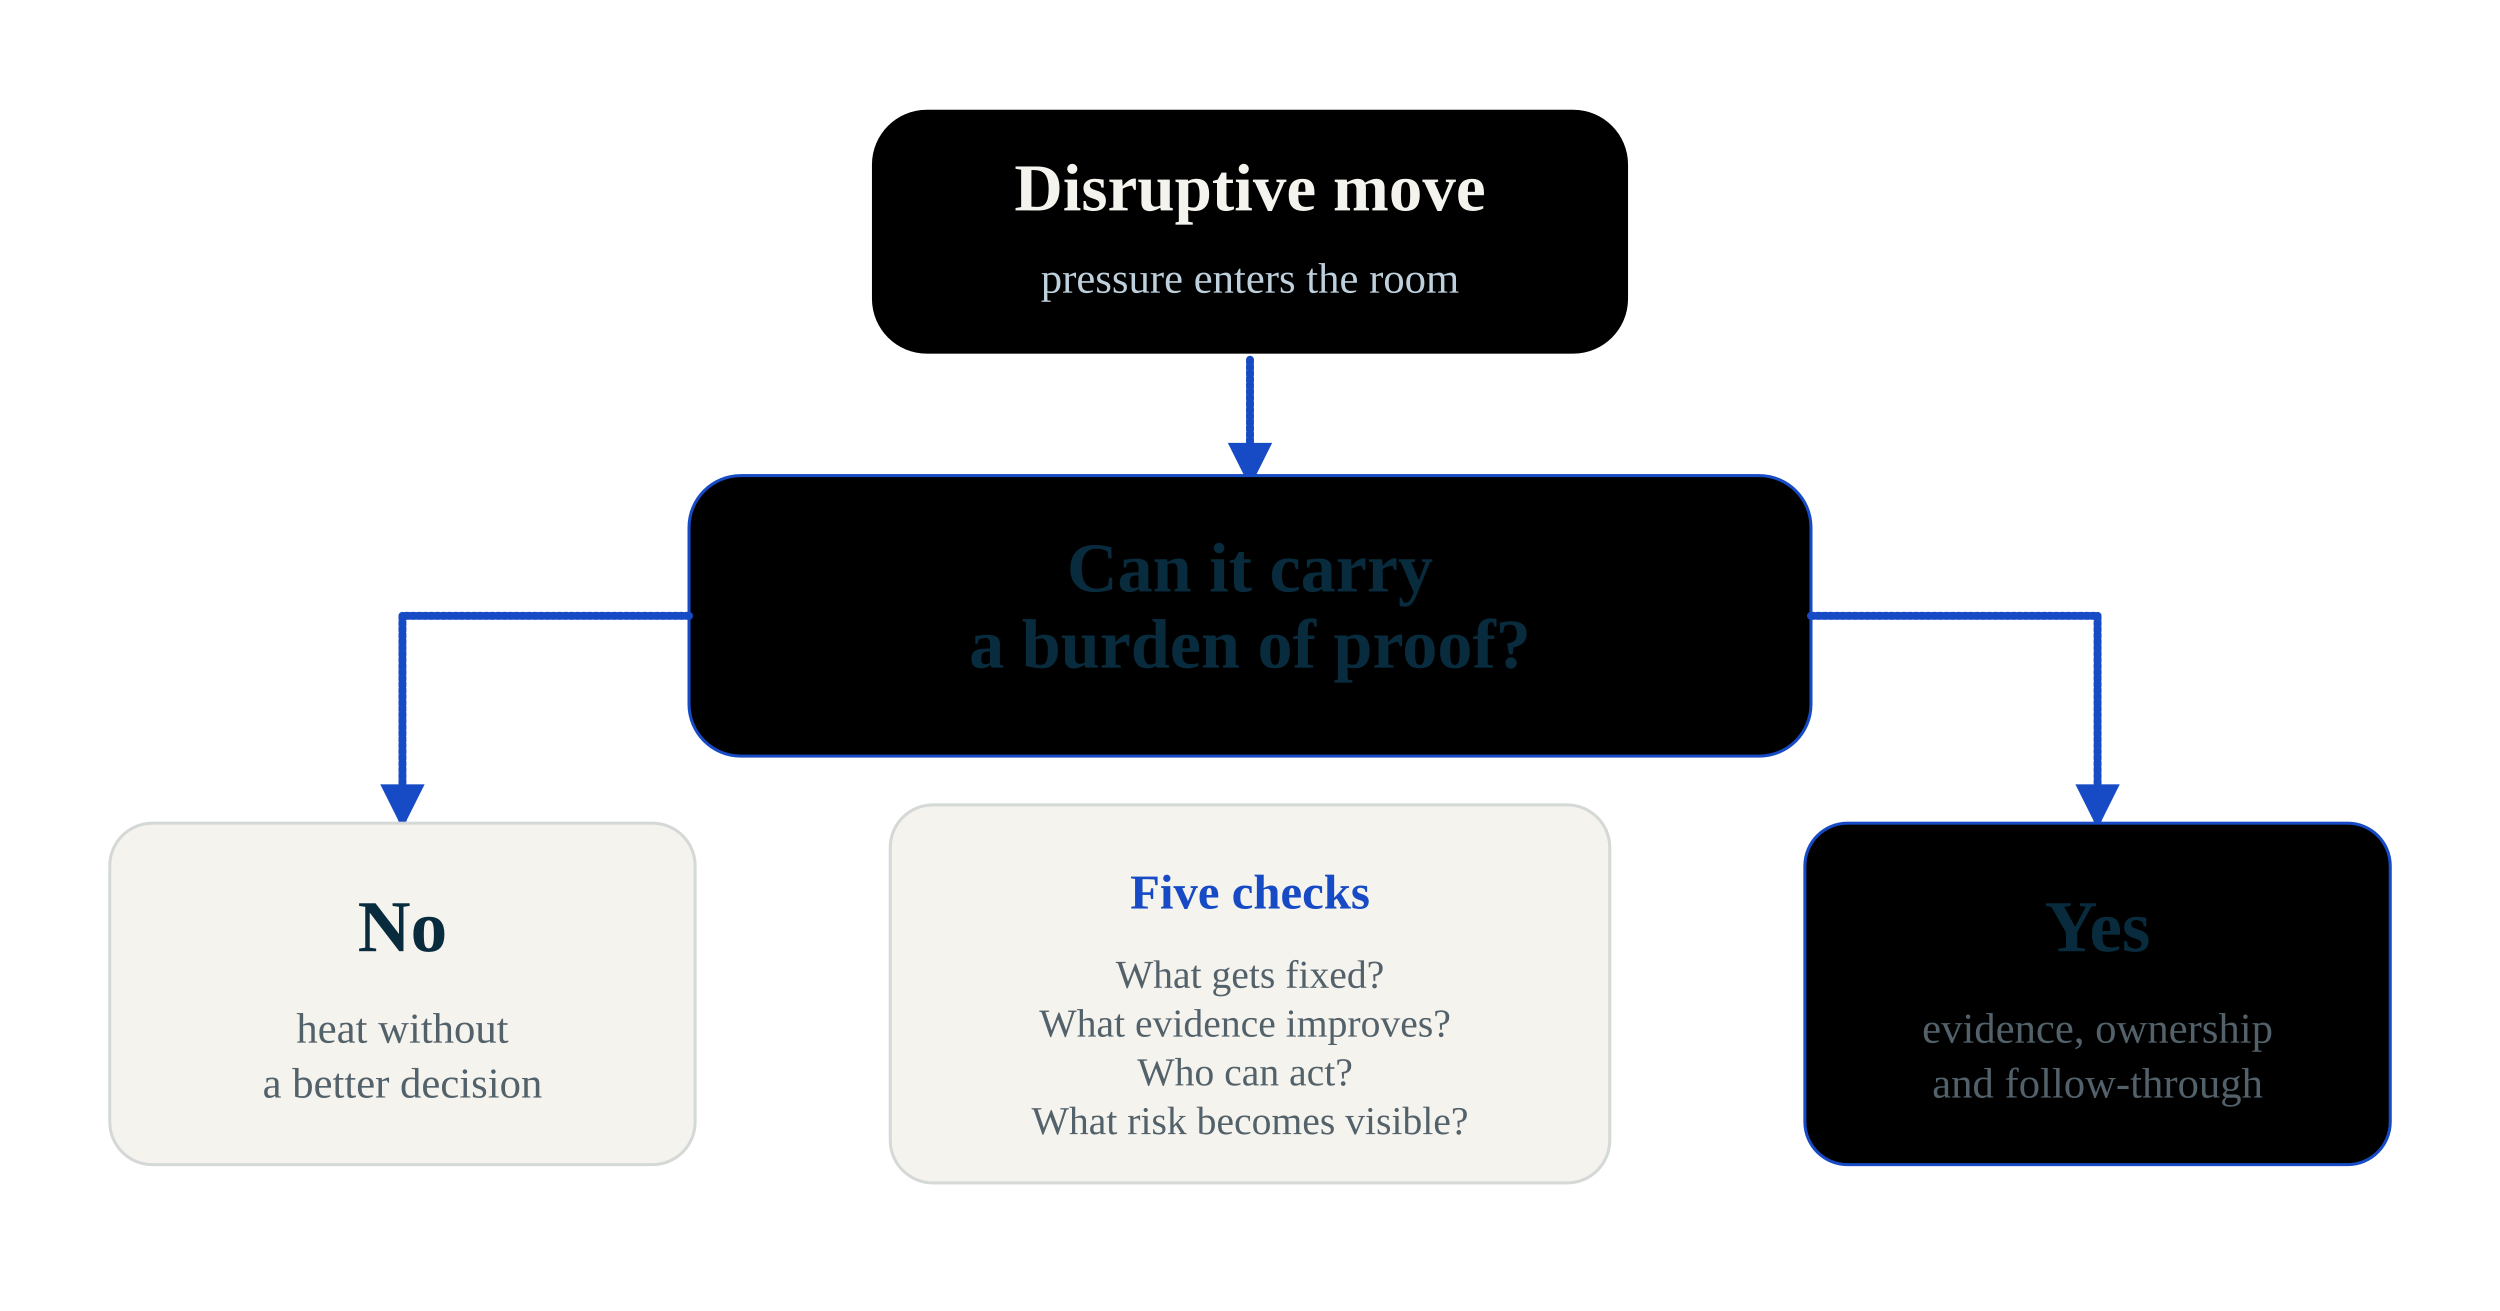
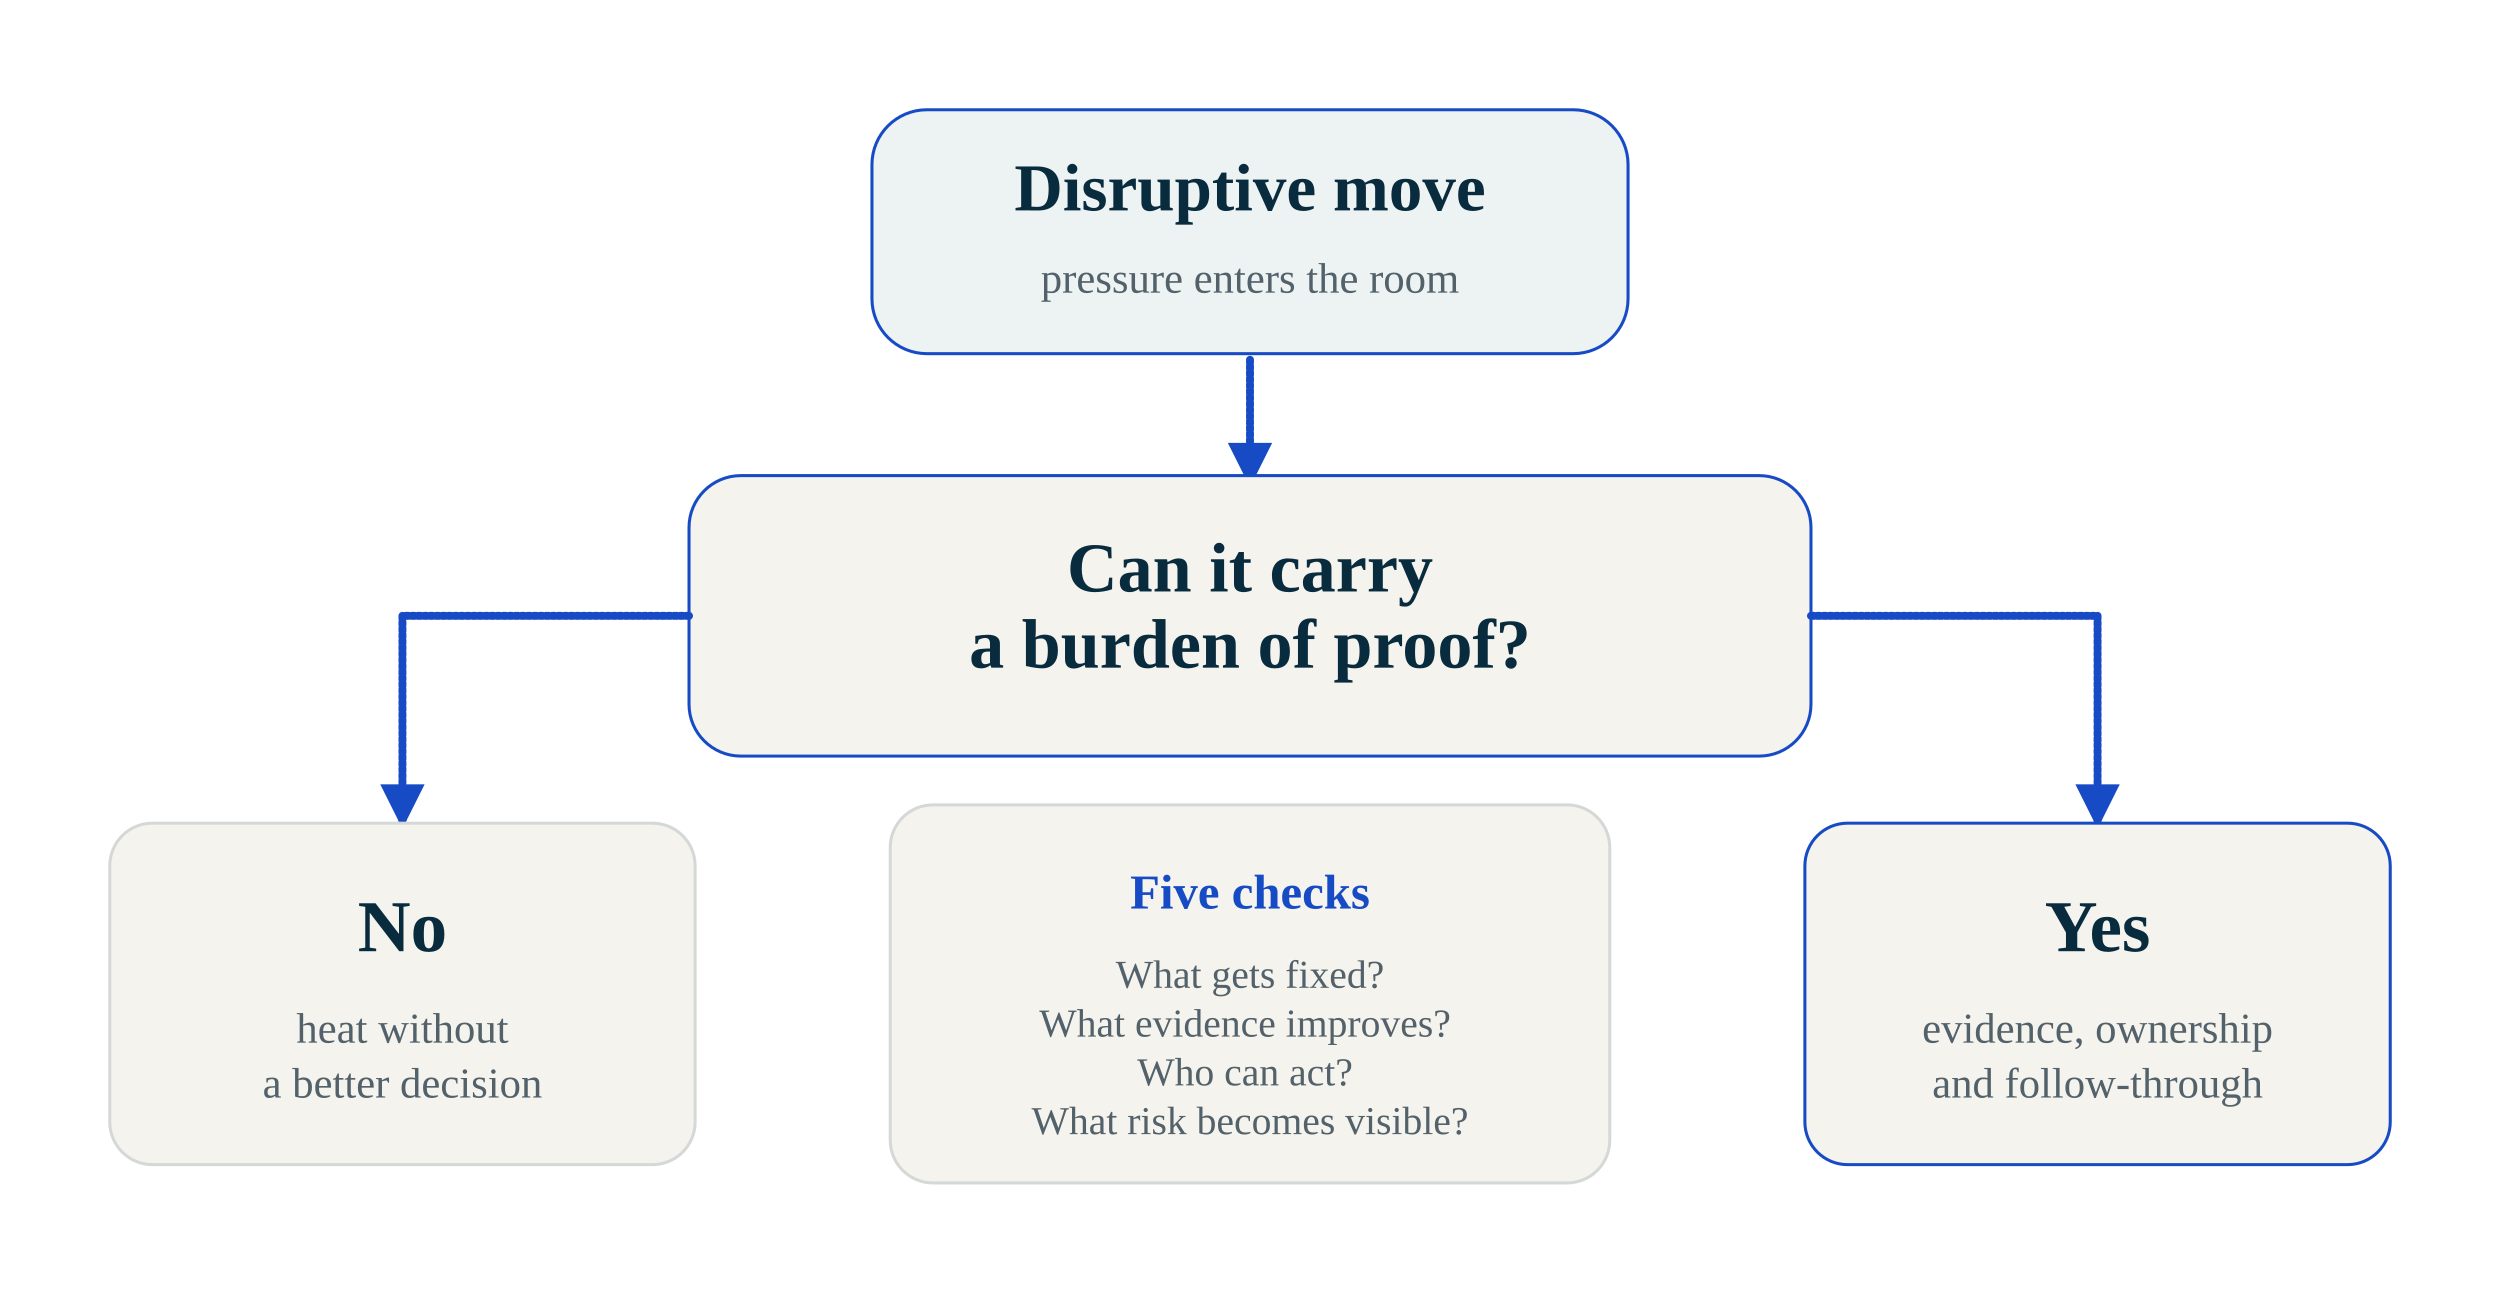
<svg xmlns="http://www.w3.org/2000/svg" id="hc-proof-w" class="systems-graphic head-clouds-graphic" width="820" height="430" viewBox="0 0 820 430" role="img" aria-labelledby="hc-proof-w-title hc-proof-w-desc" style="font-family:var(--font-body,Inter,Arial,sans-serif)">
  <style>
.hc-draw{stroke-dasharray:1;stroke-dashoffset:0;animation:hc-draw 3.4s ease both}
.hc-reveal{opacity:1;animation:hc-reveal .9s ease both;transform-box:fill-box;transform-origin:center}
.hc-pulse{animation:hc-pulse 3.8s ease both;transform-box:fill-box;transform-origin:center}
.hc-soft{stroke:var(--line,#d4d9d7)}
@keyframes hc-draw{0%,12%{stroke-dashoffset:1}82%,100%{stroke-dashoffset:0}}
@keyframes hc-reveal{0%{opacity:.08;transform:translateY(8px)}100%{opacity:1;transform:translateY(0)}}
@keyframes hc-pulse{0%{opacity:.45;transform:scale(.98)}35%,100%{opacity:1;transform:scale(1)}}
@media(prefers-reduced-motion:reduce){.vs-motion{animation:none!important}}
</style>
  <defs>
    <marker id="hc-proof-w-arrow" viewBox="0 0 10 10" refX="8" refY="5" markerWidth="7" markerHeight="7" orient="auto">
      <path d="M1 1 L9 5 L1 9 Z" fill="var(--figure-accent,#174bc5)" />
    </marker>
  </defs>
  <g class="vs-motion hc-reveal" style="animation-delay:0s">
-     <rect x="286" y="36" width="248" height="80" rx="18" fill="var(--figure-deep,var(--deep,#092b3e))" stroke="var(--figure-deep,var(--deep,#092b3e))" />
-     <text x="410" y="69" font-size="22" fill="var(--figure-on-deep,#f5f3ed)" text-anchor="middle" font-weight="700" style="font-family:var(--font-body,'Inter',Arial,sans-serif);letter-spacing:0">Disruptive move</text>
-     <text x="410" y="96" font-size="14" fill="var(--figure-soft-on-deep,#bed0dc)" text-anchor="middle" font-weight="400" style="font-family:var(--font-body,'Inter',Arial,sans-serif);letter-spacing:0">pressure enters the room</text>
+     <rect x="286" y="36" width="248" height="80" rx="18" fill="var(--figure-tint,#edf2f3)" stroke="var(--figure-accent,#174bc5)" />
+     <text x="410" y="69" font-size="22" fill="var(--text,#092b3e)" text-anchor="middle" font-weight="700" style="font-family:var(--font-body,'Inter',Arial,sans-serif);letter-spacing:0">Disruptive move</text>
+     <text x="410" y="96" font-size="14" fill="var(--text-dim,#52616a)" text-anchor="middle" font-weight="400" style="font-family:var(--font-body,'Inter',Arial,sans-serif);letter-spacing:0">pressure enters the room</text>
  </g>
  <path d="M410 118 V158" fill="none" stroke="var(--figure-accent,#174bc5)" stroke-width="2.6" stroke-linecap="round" stroke-linejoin="round" pathLength="1" class="vs-motion hc-draw" style="animation-delay:0.35s" marker-end="url(#hc-proof-w-arrow)" />
  <g class="vs-motion hc-reveal" style="animation-delay:0.7s">
-     <rect x="226" y="156" width="368" height="92" rx="17" fill="color-mix(in srgb, var(--figure-accent,#174bc5) 12%, transparent)" stroke="var(--figure-accent,#174bc5)" />
+     <rect x="226" y="156" width="368" height="92" rx="17" fill="var(--surface,#f5f3ed)" stroke="var(--figure-accent,#174bc5)" />
    <text x="410" y="194" font-size="23" fill="var(--text,#092b3e)" text-anchor="middle" font-weight="700" style="font-family:var(--font-body,'Inter',Arial,sans-serif);letter-spacing:0">Can it carry<tspan x="410" dy="25">a burden of proof?</tspan>
    </text>
  </g>
  <path d="M226 202 H132 V270" fill="none" stroke="var(--figure-accent,#174bc5)" stroke-width="2.6" stroke-linecap="round" stroke-linejoin="round" pathLength="1" class="vs-motion hc-draw" style="animation-delay:1.05s" marker-end="url(#hc-proof-w-arrow)" />
  <path d="M594 202 H688 V270" fill="none" stroke="var(--figure-accent,#174bc5)" stroke-width="2.6" stroke-linecap="round" stroke-linejoin="round" pathLength="1" class="vs-motion hc-draw" style="animation-delay:1.05s" marker-end="url(#hc-proof-w-arrow)" />
  <g class="vs-motion hc-reveal" style="animation-delay:1.5s">
    <rect x="36" y="270" width="192" height="112" rx="14" fill="var(--surface,#f5f3ed)" stroke="var(--line,#d4d9d7)" />
    <text x="132" y="312" font-size="24" fill="var(--text,#092b3e)" text-anchor="middle" font-weight="700" style="font-family:var(--font-body,'Inter',Arial,sans-serif);letter-spacing:0">No</text>
    <text x="132" y="342" font-size="14" fill="var(--text-dim,#52616a)" text-anchor="middle" font-weight="400" style="font-family:var(--font-body,'Inter',Arial,sans-serif);letter-spacing:0">heat without<tspan x="132" dy="18">a better decision</tspan>
    </text>
  </g>
  <g class="vs-motion hc-reveal" style="animation-delay:1.7s">
-     <rect x="592" y="270" width="192" height="112" rx="14" fill="color-mix(in srgb, var(--figure-accent,#174bc5) 14%, var(--bg,#f5f3ed))" stroke="var(--figure-accent,#174bc5)" />
+     <rect x="592" y="270" width="192" height="112" rx="14" fill="var(--surface,#f5f3ed)" stroke="var(--figure-accent,#174bc5)" />
    <text x="688" y="312" font-size="24" fill="var(--text,#092b3e)" text-anchor="middle" font-weight="700" style="font-family:var(--font-body,'Inter',Arial,sans-serif);letter-spacing:0">Yes</text>
    <text x="688" y="342" font-size="14" fill="var(--text-dim,#52616a)" text-anchor="middle" font-weight="400" style="font-family:var(--font-body,'Inter',Arial,sans-serif);letter-spacing:0">evidence, ownership<tspan x="688" dy="18">and follow-through</tspan>
    </text>
  </g>
  <g class="vs-motion hc-reveal" style="animation-delay:2.05s">
    <rect x="292" y="264" width="236" height="124" rx="14" fill="var(--surface,#f5f3ed)" stroke="var(--line,#d4d9d7)" />
    <text x="410" y="298" font-size="16" fill="var(--figure-accent,#174bc5)" text-anchor="middle" font-weight="700" style="font-family:var(--font-body,'Inter',Arial,sans-serif);letter-spacing:0">Five checks</text>
    <text x="410" y="324" font-size="13" fill="var(--text-dim,#52616a)" text-anchor="middle" font-weight="400" style="font-family:var(--font-body,'Inter',Arial,sans-serif);letter-spacing:0">What gets fixed?<tspan x="410" dy="16">What evidence improves?</tspan>
      <tspan x="410" dy="16">Who can act?</tspan>
      <tspan x="410" dy="16">What risk becomes visible?</tspan>
    </text>
  </g>
</svg>
